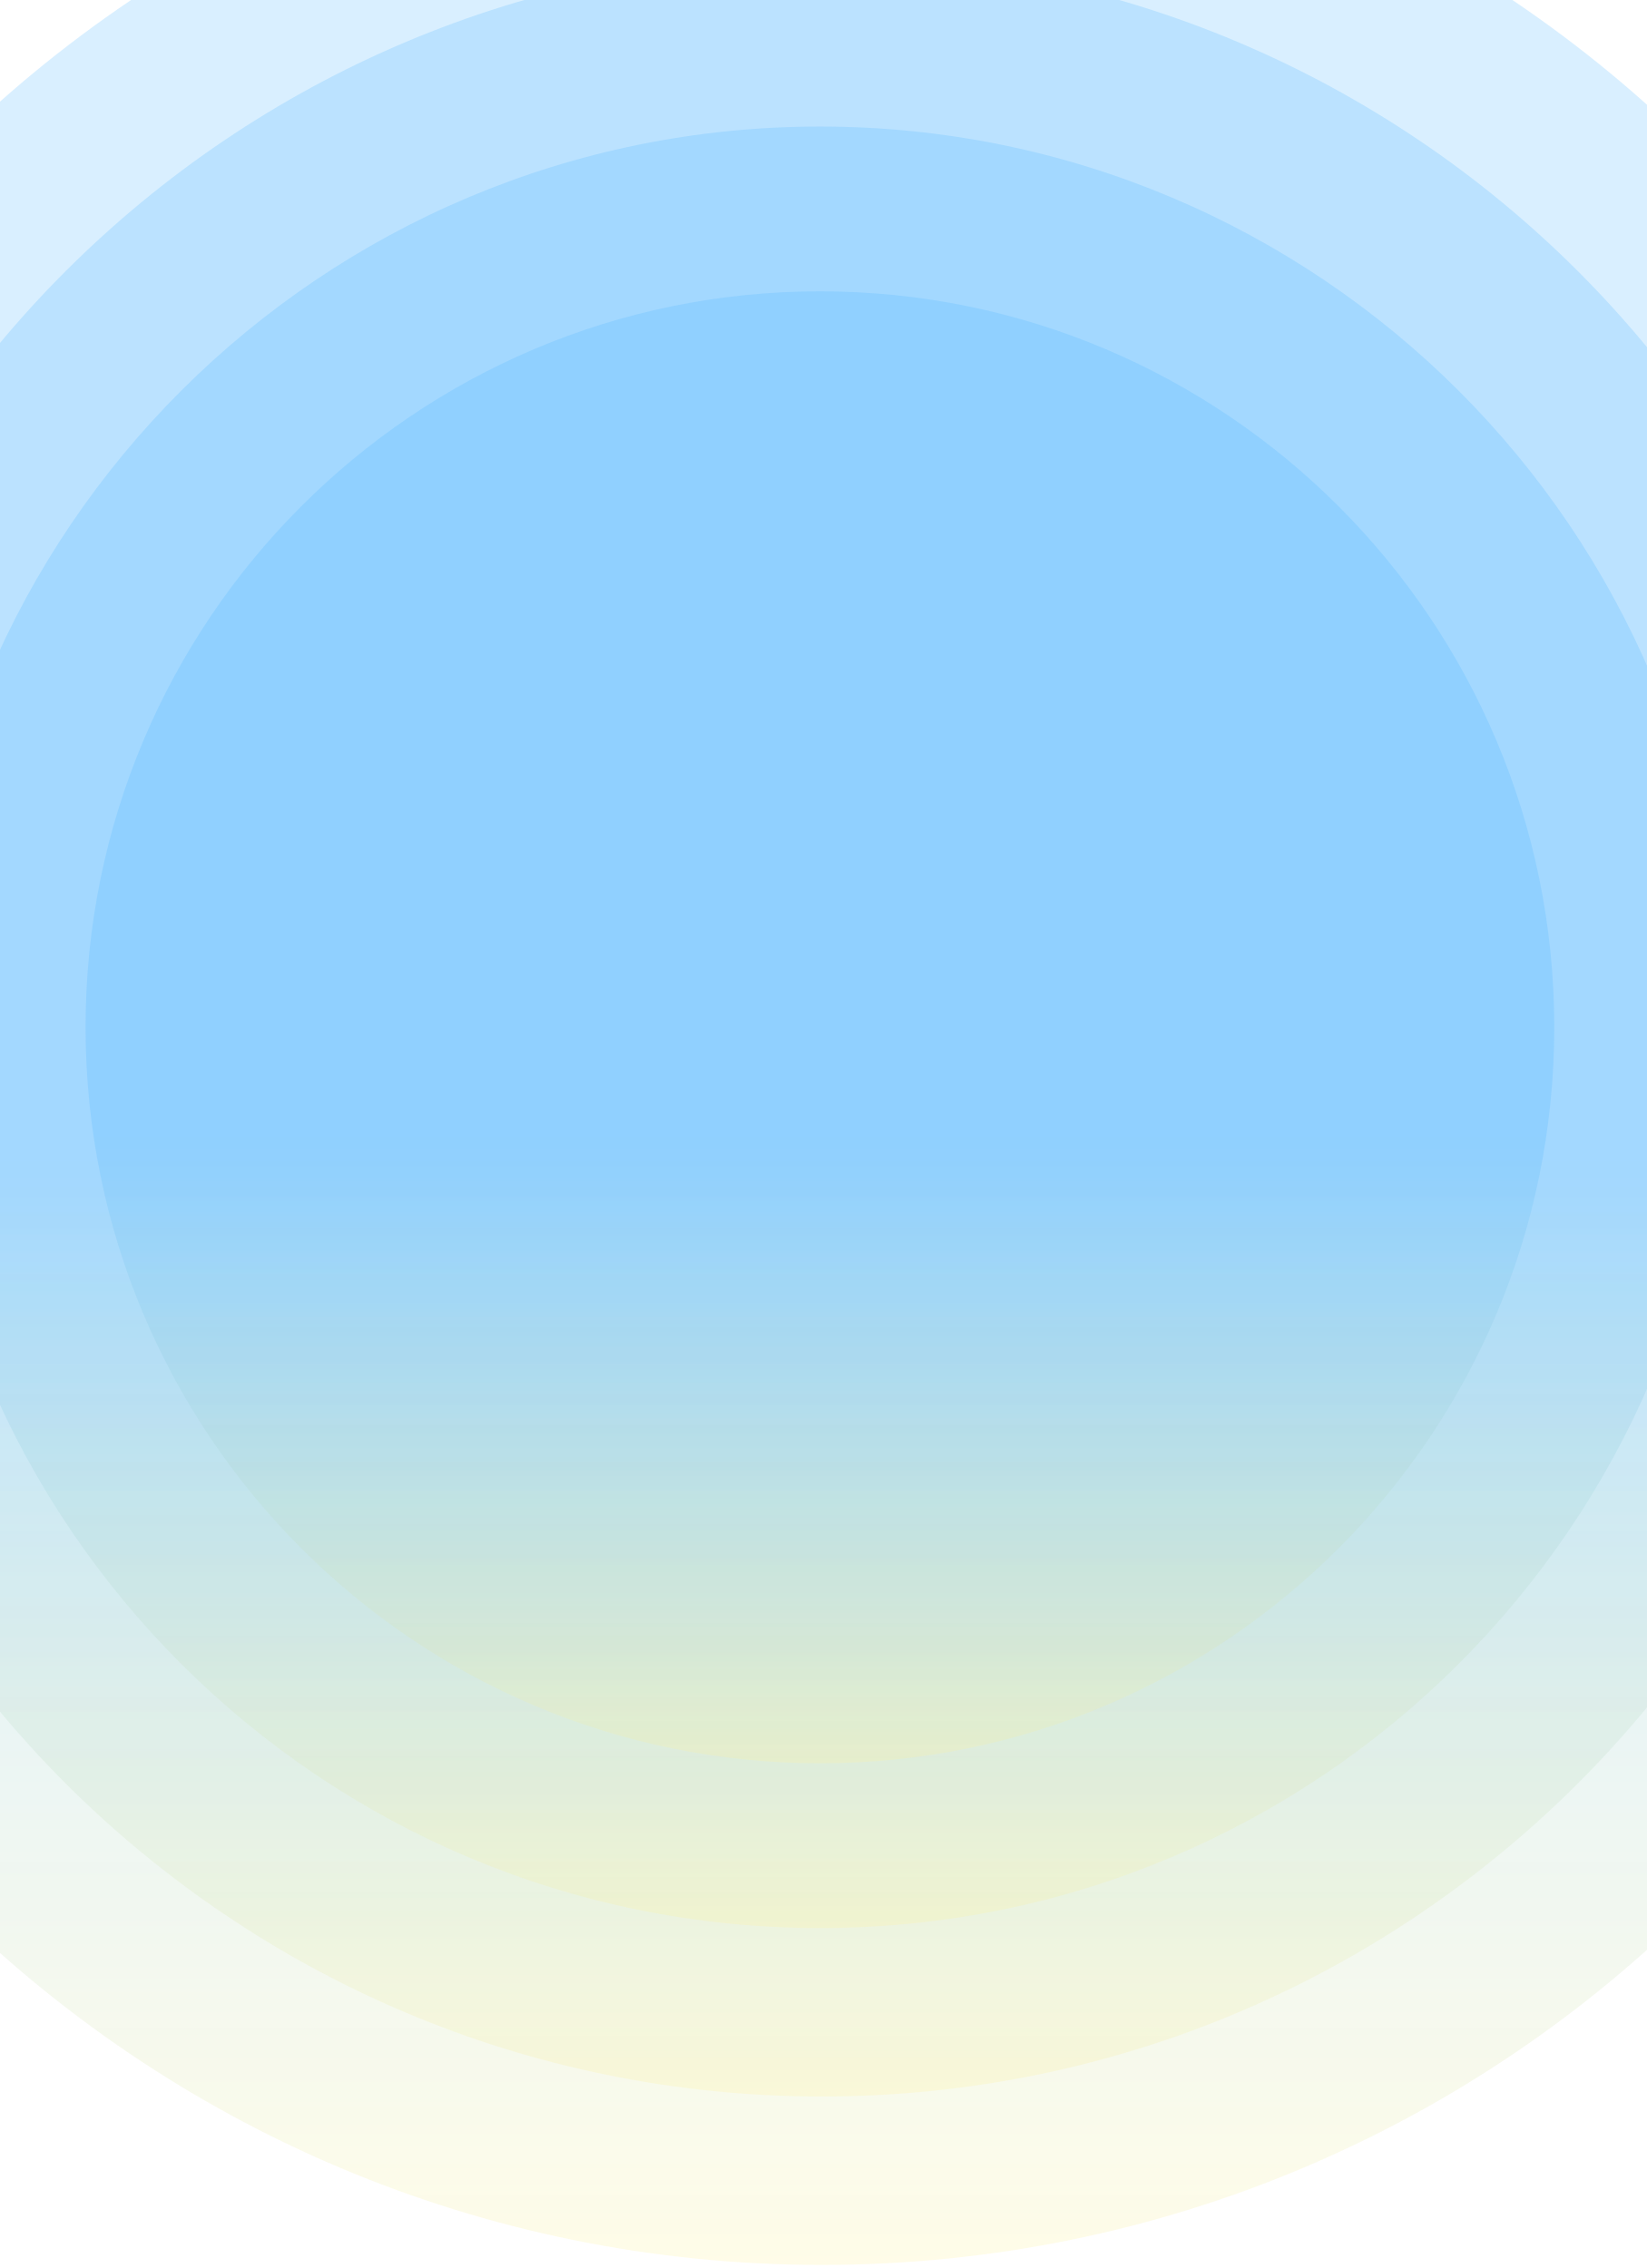
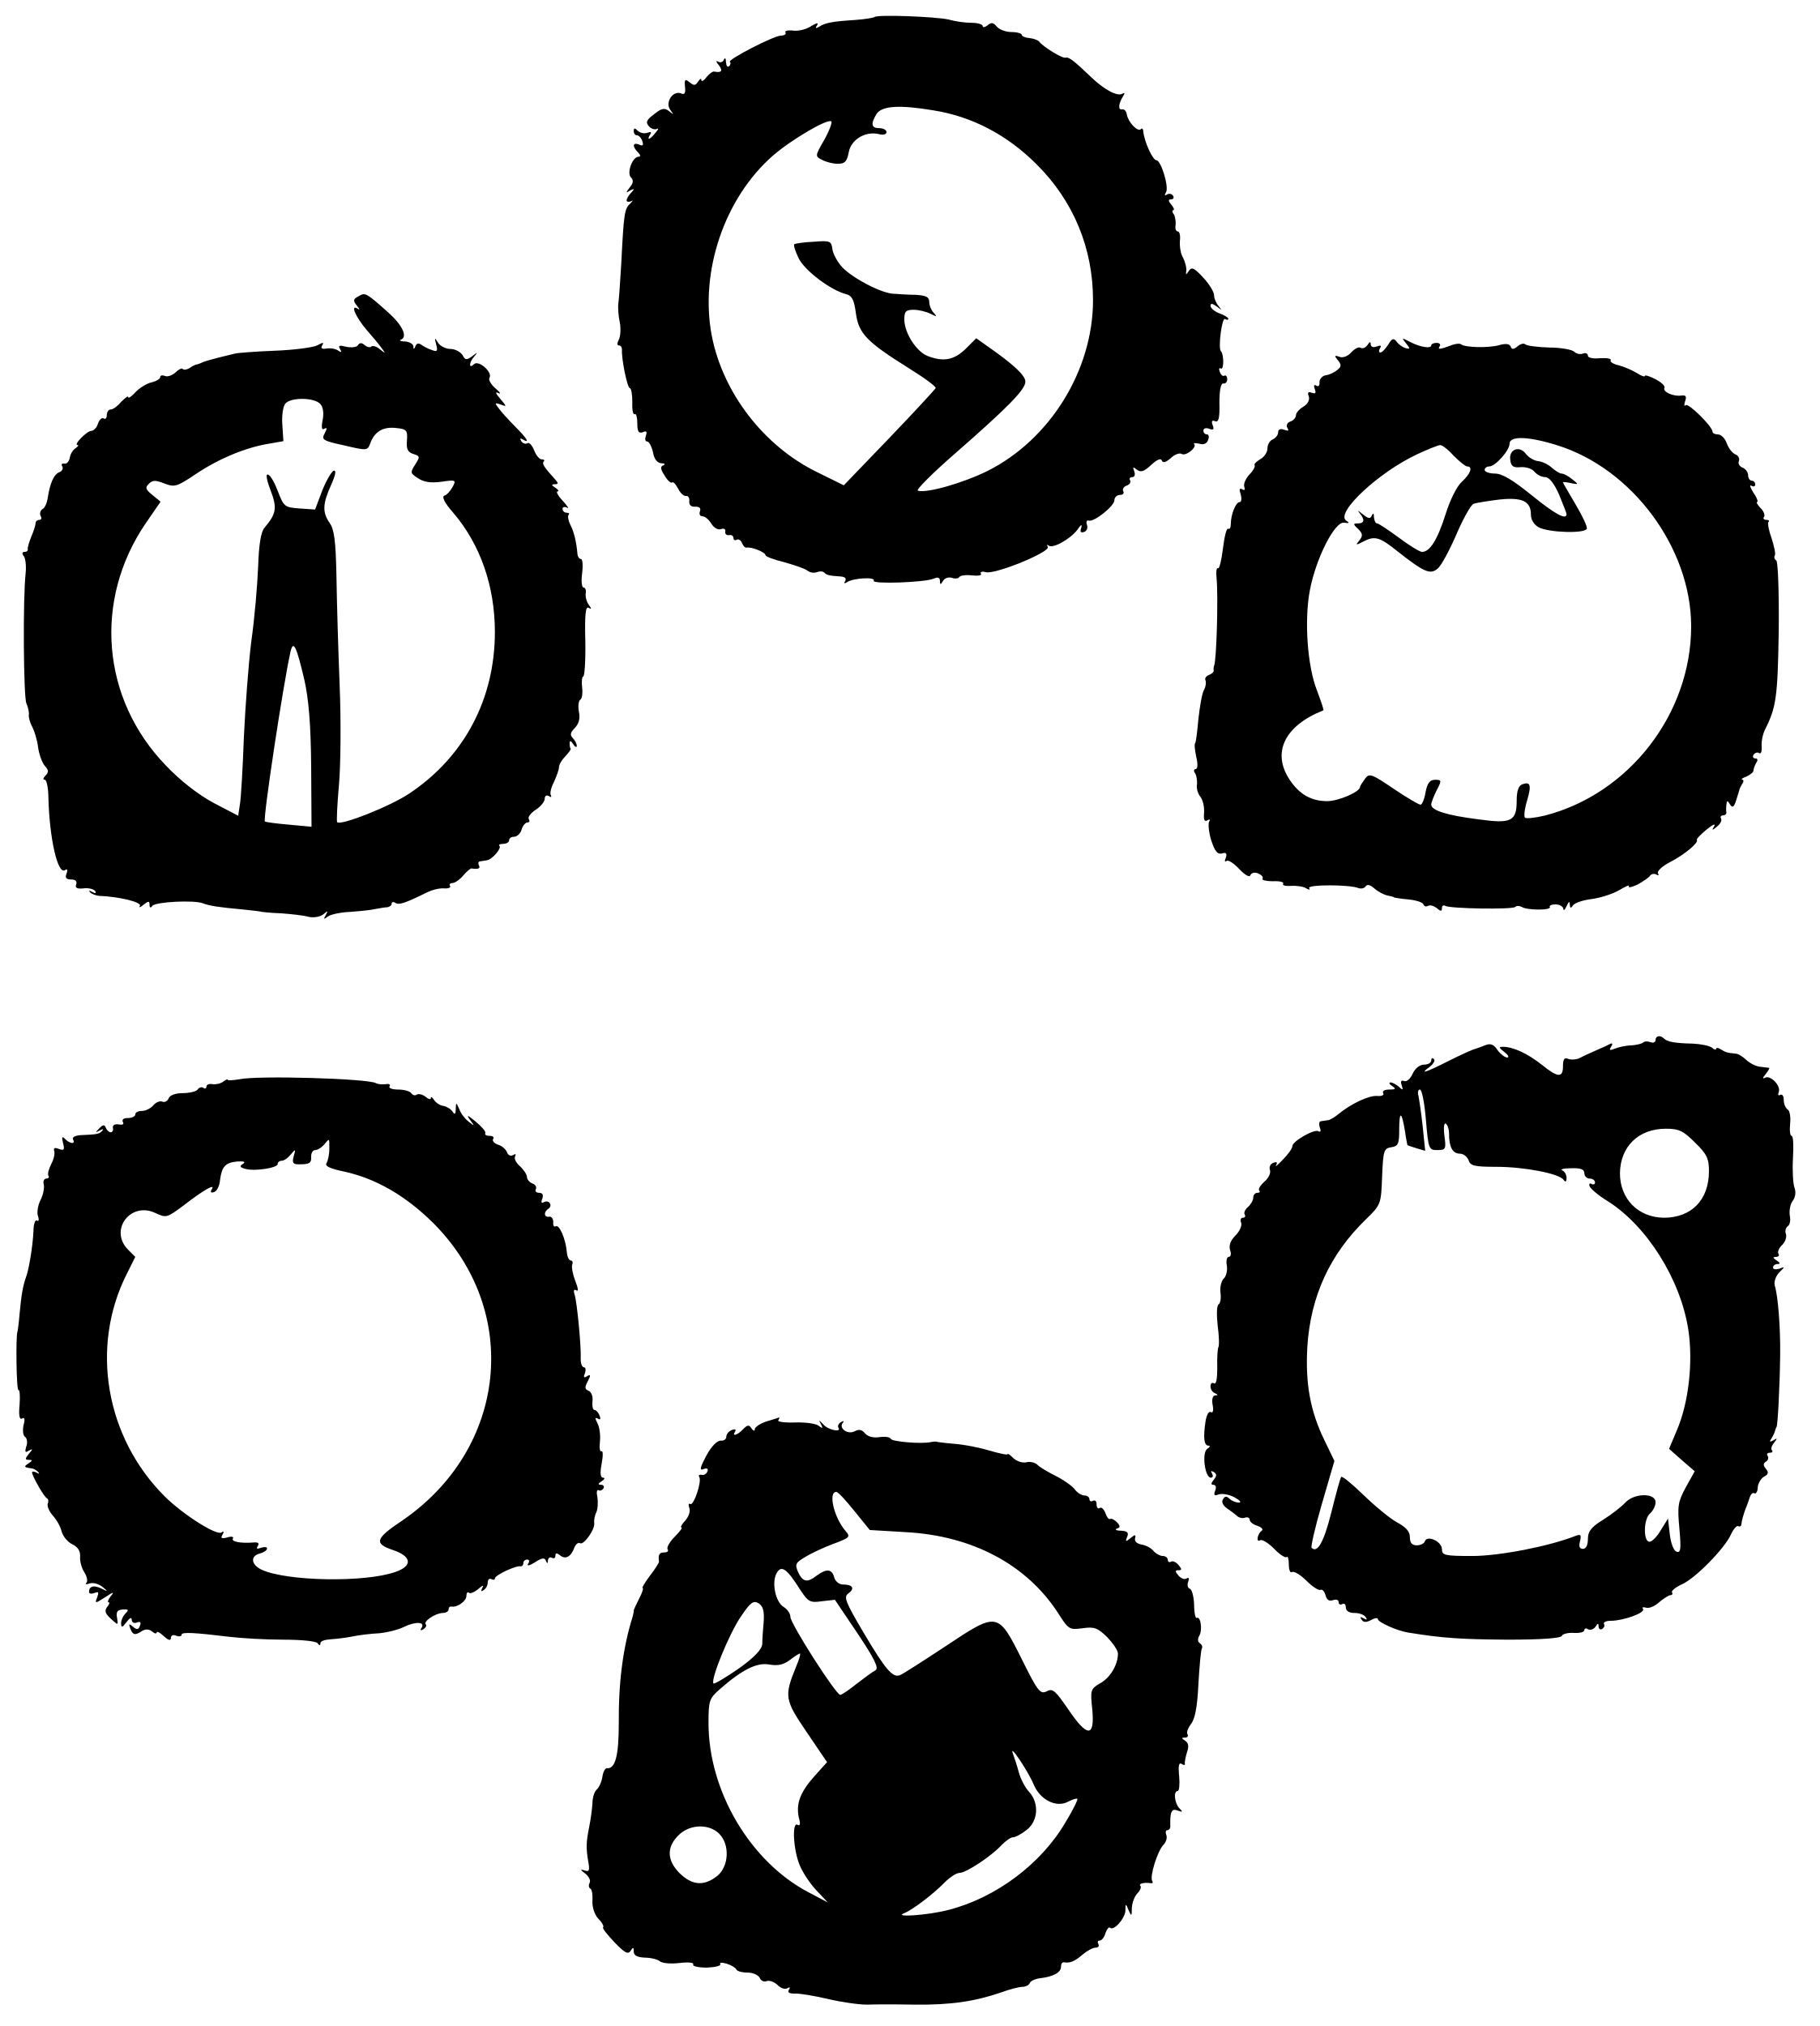
- <svg xmlns="http://www.w3.org/2000/svg" width="360" height="496" viewBox="0 0 360 496" fill="none">
-   <circle cx="179.665" cy="224.665" r="270.665" fill="url(#paint0_linear)" fill-opacity="0.25" />
-   <circle cx="179.665" cy="224.665" r="233.829" fill="url(#paint1_linear)" fill-opacity="0.25" />
-   <ellipse cx="179.264" cy="224.665" rx="197.393" ry="196.993" fill="url(#paint2_linear)" fill-opacity="0.25" />
-   <ellipse cx="179.264" cy="224.665" rx="160.557" ry="160.957" fill="url(#paint3_linear)" fill-opacity="0.25" />
-   <defs>
-     <linearGradient id="paint0_linear" x1="179.665" y1="-46" x2="179.665" y2="495.329" gradientUnits="userSpaceOnUse">
-       <stop offset="0.573" stop-color="#4AB3FF" stop-opacity="0.84" />
-       <stop offset="1" stop-color="#FFF39C" stop-opacity="0.94" />
-     </linearGradient>
-     <linearGradient id="paint1_linear" x1="179.665" y1="-9.164" x2="179.665" y2="458.493" gradientUnits="userSpaceOnUse">
-       <stop offset="0.573" stop-color="#4AB3FF" stop-opacity="0.84" />
-       <stop offset="1" stop-color="#FFF39C" stop-opacity="0.94" />
-     </linearGradient>
-     <linearGradient id="paint2_linear" x1="179.264" y1="27.672" x2="179.264" y2="421.657" gradientUnits="userSpaceOnUse">
-       <stop offset="0.573" stop-color="#4AB3FF" stop-opacity="0.84" />
-       <stop offset="1" stop-color="#FFF39C" stop-opacity="0.94" />
-     </linearGradient>
-     <linearGradient id="paint3_linear" x1="179.264" y1="63.707" x2="179.264" y2="385.622" gradientUnits="userSpaceOnUse">
-       <stop offset="0.573" stop-color="#4AB3FF" stop-opacity="0.84" />
-       <stop offset="1" stop-color="#FFF39C" stop-opacity="0.94" />
-     </linearGradient>
-   </defs>
+ <svg xmlns="http://www.w3.org/2000/svg" version="1.0" width="511pt" height="569pt" viewBox="0 0 511 569" preserveAspectRatio="xMidYMid meet">
+   <g transform="translate(0,569) scale(0.1,-0.1)" fill="#000000" stroke="none">
+     <path d="M2456 5642 c-3 -2 -26 -6 -53 -8 -64 -4 -86 -8 -102 -19 -10 -6 -12 -4 -6 4 5 8 -1 7 -16 -2 -13 -9 -36 -15 -51 -13 -15 2 -25 -1 -22 -5 3 -5 -3 -9 -13 -9 -21 -1 -151 -68 -143 -74 3 -2 2 -8 -2 -12 -5 -4 -8 1 -9 12 0 11 -3 13 -6 6 -2 -6 -10 -9 -16 -5 -7 4 -6 -1 2 -10 12 -16 8 -22 -13 -18 -4 1 -14 -6 -22 -16 -7 -10 -14 -13 -14 -8 0 6 -4 4 -9 -4 -8 -12 -12 -12 -24 -2 -13 10 -15 8 -13 -13 2 -18 -1 -23 -12 -18 -23 8 -45 -27 -29 -47 10 -14 10 -14 -4 -3 -13 10 -21 8 -42 -9 -22 -16 -24 -23 -14 -34 6 -7 17 -10 22 -7 6 3 4 -2 -4 -11 -15 -19 -26 -23 -15 -5 5 7 2 9 -8 5 -9 -3 -21 0 -27 6 -8 8 -11 8 -11 -1 0 -7 4 -12 9 -12 5 0 12 -7 15 -16 4 -12 2 -15 -9 -10 -18 7 -20 -5 -3 -22 7 -7 8 -12 2 -12 -18 0 -34 -46 -22 -58 8 -8 7 -16 -3 -28 -12 -16 -12 -17 1 -9 12 6 13 5 3 -6 -7 -7 -13 -17 -13 -22 0 -4 6 -5 13 -2 6 4 5 1 -3 -7 -16 -14 -18 -28 -25 -168 -3 -47 -6 -96 -8 -110 -2 -14 0 -39 4 -56 3 -17 2 -39 -3 -48 -5 -10 -5 -16 0 -16 6 0 9 -6 9 -12 -2 -25 15 -108 22 -108 4 0 7 -18 7 -39 -1 -22 2 -37 7 -34 4 2 7 -9 7 -26 0 -23 4 -29 15 -25 11 5 13 2 9 -10 -3 -9 -2 -16 4 -16 5 0 12 -13 16 -30 3 -19 12 -30 23 -31 10 0 13 -3 6 -6 -9 -3 -8 -11 4 -29 8 -14 18 -22 21 -19 3 3 10 -5 17 -18 6 -12 16 -21 22 -20 6 1 10 -5 9 -15 -1 -11 6 -16 17 -15 12 0 16 -4 13 -13 -3 -8 0 -14 7 -14 7 0 18 -9 25 -21 8 -12 19 -18 27 -15 8 3 14 0 12 -7 -1 -7 4 -11 11 -10 6 2 12 -2 12 -8 0 -5 4 -8 9 -5 5 3 12 -1 15 -9 3 -8 9 -14 13 -13 13 3 53 -13 53 -21 0 -4 24 -13 53 -20 28 -8 58 -18 64 -23 7 -6 19 -8 27 -5 8 3 17 3 21 -1 7 -7 13 -9 46 -11 12 -1 17 -5 13 -13 -5 -7 -3 -8 7 -2 18 11 80 14 73 3 -6 -10 143 -5 169 6 11 5 17 3 17 -6 0 -12 2 -12 9 0 5 8 16 11 25 8 8 -3 18 -2 20 2 3 5 19 7 36 5 17 -2 29 0 25 5 -3 5 4 7 14 4 26 -7 182 57 174 71 -3 6 -3 8 2 4 11 -10 60 17 81 44 10 15 14 17 11 6 -4 -12 -2 -15 8 -12 8 3 11 12 8 20 -3 8 -1 14 5 12 15 -5 72 41 72 57 0 8 7 15 16 15 8 0 12 5 9 10 -3 6 1 13 9 16 9 3 13 10 10 15 -3 5 0 9 6 9 7 0 9 7 6 16 -5 13 -4 14 7 5 11 -8 20 -6 40 13 16 15 28 20 30 13 3 -8 11 -6 25 6 11 11 26 16 31 12 12 -7 44 19 35 28 -3 3 3 3 14 1 12 -4 22 0 25 10 4 9 2 16 -3 16 -6 0 -10 5 -10 11 0 6 7 8 16 5 12 -5 15 -2 10 10 -4 11 -2 15 7 11 10 -4 13 9 12 52 0 35 4 55 11 54 6 -1 11 4 11 12 0 8 -4 12 -8 10 -4 -3 -10 2 -13 11 -3 8 -2 12 3 9 9 -5 9 40 0 49 -8 9 3 96 12 90 5 -3 9 -3 9 1 0 3 -11 10 -25 15 -14 5 -25 15 -25 21 0 8 5 7 18 -2 14 -11 15 -11 5 1 -7 8 -13 22 -13 31 0 9 -14 32 -31 50 -25 27 -32 30 -40 18 -8 -12 -9 -12 -7 1 1 8 -3 24 -9 36 -7 11 -10 32 -9 47 2 15 -1 27 -6 27 -5 0 -8 8 -6 18 1 9 -1 23 -5 30 -5 6 -5 12 -1 12 3 0 1 7 -6 15 -9 11 -9 15 -1 15 7 0 9 5 6 10 -4 6 -11 7 -17 4 -7 -5 -8 -2 -3 6 9 14 -14 90 -27 90 -10 0 -34 51 -37 82 0 6 -4 9 -7 5 -9 -8 -35 20 -39 41 -1 9 -7 16 -13 15 -12 -3 -11 15 2 36 6 9 5 12 -1 8 -14 -9 -52 11 -90 48 -45 43 -61 56 -70 53 -9 -3 -64 31 -74 45 -3 4 -16 9 -27 10 -12 1 -22 5 -22 9 0 4 -13 8 -29 8 -16 0 -34 7 -41 15 -10 12 -16 13 -26 4 -8 -6 -14 -7 -14 -2 0 5 -15 9 -32 9 -18 0 -46 4 -63 9 -33 8 -202 15 -209 7z m166 -262 c108 -17 207 -69 289 -151 104 -103 159 -236 159 -382 0 -197 -121 -392 -297 -480 -69 -34 -171 -63 -195 -55 -6 2 41 49 103 103 150 131 199 181 199 203 0 18 -34 49 -107 100 l-31 22 -30 -30 c-32 -31 -62 -37 -106 -20 -32 12 -66 65 -66 103 0 22 4 27 26 27 14 0 35 -5 47 -11 18 -9 20 -9 10 2 -7 7 -13 21 -13 31 0 14 -9 18 -37 20 -21 0 -49 2 -63 3 -34 1 -114 43 -144 74 -13 14 -26 37 -28 51 -3 23 -6 25 -53 21 -27 -1 -52 -5 -54 -7 -3 -2 3 -20 12 -39 17 -35 90 -90 133 -101 17 -4 23 -16 28 -54 8 -57 30 -80 150 -155 42 -26 76 -51 74 -55 -2 -4 -60 -67 -130 -140 l-128 -133 -77 38 c-148 73 -263 222 -294 383 -34 180 36 386 172 505 52 45 154 105 164 96 3 -3 -6 -27 -20 -52 -26 -45 -26 -46 -6 -56 11 -6 31 -11 44 -11 20 0 26 6 31 33 7 36 48 60 86 50 11 -3 20 0 20 6 0 6 -9 11 -20 11 -23 0 -25 12 -8 40 15 23 65 26 160 10z" />
+     <path d="M1007 4858 c-15 -8 -16 -12 -5 -26 9 -11 10 -14 1 -8 -20 11 -2 -27 27 -61 14 -16 32 -37 40 -48 14 -19 14 -19 -3 -6 -9 8 -20 11 -24 8 -3 -4 -12 -2 -19 4 -8 7 -14 7 -19 -1 -3 -5 -18 -7 -32 -4 -20 5 -24 4 -18 -6 6 -10 4 -11 -6 -4 -8 5 -22 7 -33 5 -12 -2 -16 1 -11 9 6 9 2 9 -14 0 -12 -6 -66 -13 -119 -15 -53 -2 -104 -6 -112 -8 -8 -2 -28 -7 -45 -11 -16 -4 -37 -10 -45 -13 -8 -4 -17 -7 -20 -7 -3 -1 -11 -5 -18 -10 -7 -4 -16 -6 -19 -2 -3 3 -12 -2 -20 -10 -9 -8 -22 -13 -29 -10 -8 3 -14 2 -14 -3 0 -5 -11 -12 -25 -15 -13 -3 -34 -16 -45 -28 -11 -12 -20 -18 -20 -13 0 4 -8 -2 -19 -13 -10 -12 -23 -22 -30 -22 -6 0 -11 -7 -11 -16 0 -8 -4 -13 -9 -9 -5 3 -12 -4 -16 -15 -3 -11 -12 -20 -18 -20 -13 0 -52 -40 -39 -40 4 0 1 -4 -6 -9 -7 -4 -15 -17 -16 -27 -2 -10 -9 -18 -16 -16 -6 1 -9 -2 -5 -8 3 -5 0 -13 -8 -16 -16 -6 -27 -32 -33 -73 -2 -13 -8 -28 -15 -31 -6 -4 -8 -13 -5 -19 4 -6 2 -11 -3 -11 -6 0 -11 -4 -11 -9 0 -5 -5 -22 -12 -38 -6 -15 -11 -31 -10 -35 1 -5 -3 -8 -9 -8 -7 0 -8 -5 -2 -12 5 -7 7 -29 5 -48 -8 -72 -6 -346 2 -365 5 -11 8 -26 7 -32 -1 -7 3 -23 10 -35 6 -12 14 -38 16 -57 3 -20 11 -43 19 -52 11 -12 11 -18 2 -27 -7 -7 -8 -12 -2 -12 5 0 10 -24 10 -52 3 -113 26 -214 46 -202 7 5 9 1 5 -9 -5 -12 -1 -17 13 -17 12 0 17 -5 14 -14 -4 -9 2 -13 20 -11 14 2 29 -2 33 -7 4 -7 1 -8 -8 -3 -8 5 -11 4 -6 -1 5 -5 16 -9 25 -10 57 -2 121 -18 115 -28 -4 -6 1 -5 10 3 14 11 17 11 17 0 0 -9 3 -10 8 -3 8 11 117 17 142 7 19 -7 43 -11 110 -17 30 -3 55 -6 55 -7 0 0 24 -3 54 -4 29 -2 65 -6 78 -10 14 -3 32 0 41 7 13 11 14 11 7 -2 -7 -12 -6 -13 6 -4 8 6 36 12 63 13 27 2 58 5 70 8 11 2 27 5 34 5 6 1 12 5 12 10 0 5 5 6 11 2 10 -6 26 -1 89 30 14 7 35 12 47 11 12 -1 20 2 17 7 -3 4 0 8 7 8 6 0 20 9 30 21 9 11 20 20 23 20 20 -3 26 0 21 9 -3 6 -1 11 4 11 6 1 15 2 19 3 14 2 41 33 35 40 -4 3 1 6 10 6 10 0 17 5 17 10 0 6 6 10 14 10 8 0 18 9 21 20 3 11 11 20 16 20 6 0 8 4 4 10 -3 5 6 17 20 26 14 9 25 23 25 31 0 8 5 11 12 7 6 -4 8 -3 5 3 -3 5 1 22 9 37 7 16 14 34 14 41 0 8 8 21 18 31 9 10 16 19 15 21 -2 2 -3 9 -3 16 0 8 4 7 10 -3 5 -8 10 -10 10 -5 0 6 -5 16 -11 22 -9 9 -7 16 6 29 11 12 15 26 11 45 -3 16 -1 31 4 34 5 3 7 19 5 35 -2 17 0 30 3 30 4 0 7 45 6 100 -2 74 1 98 9 93 9 -5 9 -3 1 8 -6 8 -10 22 -9 32 2 9 -1 17 -6 17 -5 0 -7 18 -4 40 3 22 1 40 -3 40 -5 0 -9 6 -10 13 -3 36 -10 64 -20 83 -6 12 -8 24 -5 28 3 3 1 6 -5 6 -7 0 -12 5 -12 11 0 5 6 7 13 3 6 -4 1 5 -12 19 -14 15 -20 27 -15 27 5 0 2 5 -6 10 -11 7 -12 10 -2 10 11 0 11 3 0 15 -31 34 -36 43 -31 49 4 3 1 6 -6 6 -6 0 -16 12 -21 26 -6 14 -14 23 -19 19 -5 -3 -13 0 -17 6 -4 8 -3 9 4 5 22 -13 12 3 -21 36 -18 18 -39 41 -46 51 -12 15 -12 17 5 11 18 -7 18 -6 -1 16 -13 15 -15 21 -5 16 8 -4 5 2 -8 13 -13 11 -21 25 -17 30 9 16 -31 51 -44 38 -15 -15 -14 6 2 23 10 12 9 12 -6 0 -17 -12 -20 -12 -28 3 -6 9 -21 17 -34 17 -13 0 -29 8 -35 18 -9 15 -10 14 -5 -5 5 -19 3 -22 -12 -16 -10 3 -23 10 -30 15 -7 5 -13 4 -16 -4 -4 -10 -6 -10 -6 0 -1 6 -11 12 -23 13 -13 0 -18 3 -12 5 20 8 4 41 -35 76 -64 57 -65 57 -84 46z m-107 -303 c8 -9 10 -27 6 -46 -4 -20 -2 -28 5 -23 8 4 8 1 1 -13 -10 -18 -5 -21 55 -34 64 -15 65 -15 73 6 12 33 36 47 72 43 30 -3 33 -6 31 -35 -2 -24 2 -33 18 -38 19 -6 19 -8 5 -30 -14 -22 -14 -24 8 -38 16 -11 36 -14 66 -10 40 6 42 5 31 -15 -6 -11 -16 -22 -23 -24 -8 -3 1 -21 25 -48 76 -89 117 -206 117 -335 0 -188 -86 -351 -241 -454 -54 -36 -193 -91 -202 -80 -2 2 0 49 5 104 5 55 6 181 2 280 -4 99 -8 237 -9 307 -2 98 -6 131 -19 149 -21 30 -20 54 4 107 13 29 15 42 7 40 -6 -3 -21 -28 -32 -56 l-20 -53 -44 3 c-41 3 -44 5 -60 47 -9 24 -21 46 -28 48 -7 3 -5 -13 7 -44 19 -50 16 -66 -17 -105 -10 -11 -16 -47 -18 -110 -2 -51 -10 -145 -19 -208 -8 -63 -17 -185 -21 -270 -3 -85 -8 -170 -11 -188 l-5 -33 -69 36 c-44 24 -92 61 -134 105 -181 187 -204 464 -57 680 l42 61 -23 19 c-19 15 -21 21 -10 31 10 11 19 11 44 1 29 -11 35 -9 90 28 63 42 140 74 204 84 l40 7 -3 46 c-2 25 2 51 8 59 15 19 83 18 99 -1z m-45 -775 c12 -54 18 -123 19 -244 l1 -168 -64 6 c-35 3 -65 7 -67 9 -6 6 51 383 72 477 8 34 17 14 39 -80z" />
+     <path d="M3899 4722 c-8 -12 -17 -22 -22 -22 -4 0 -5 5 -1 12 5 8 2 9 -9 5 -10 -4 -17 -1 -17 6 0 8 -3 8 -9 -2 -5 -7 -13 -11 -19 -8 -5 4 -17 -2 -27 -13 -10 -11 -24 -16 -33 -12 -14 5 -15 3 -4 -10 10 -12 10 -18 -2 -27 -8 -7 -23 -14 -33 -15 -10 -2 -17 -11 -17 -20 1 -9 -3 -13 -9 -9 -6 4 -8 0 -4 -10 4 -11 2 -14 -9 -10 -10 4 -12 0 -8 -10 3 -10 -2 -21 -15 -29 -12 -7 -21 -18 -21 -24 0 -7 -7 -15 -16 -18 -9 -3 -12 -11 -8 -18 5 -8 2 -9 -9 -5 -11 4 -17 1 -17 -7 0 -8 -7 -16 -15 -20 -8 -3 -15 -14 -15 -25 0 -11 -9 -25 -21 -31 -11 -7 -18 -14 -15 -17 2 -3 -4 -15 -15 -26 -11 -12 -17 -27 -14 -35 3 -8 0 -10 -6 -6 -8 4 -9 -1 -4 -15 3 -11 2 -21 -3 -21 -11 0 -25 -35 -25 -62 0 -10 -3 -15 -7 -13 -5 3 -11 -22 -15 -55 -4 -33 -10 -58 -14 -56 -4 3 -6 -10 -4 -27 5 -54 0 -233 -7 -247 -1 -3 -2 -9 -1 -13 1 -4 -6 -10 -14 -13 -8 -3 -12 -10 -9 -15 2 -5 1 -17 -4 -26 -6 -10 -12 -47 -16 -82 -3 -35 -7 -66 -9 -68 -3 -2 -1 -20 3 -39 5 -20 4 -34 -2 -34 -5 0 -6 -6 -1 -12 4 -7 6 -21 5 -31 -2 -10 2 -25 9 -34 7 -8 12 -28 11 -45 -2 -20 1 -27 9 -22 7 4 9 3 5 -4 -3 -6 -1 -29 6 -52 10 -30 17 -40 30 -37 12 4 15 0 11 -12 -4 -9 -3 -13 2 -9 4 4 20 -6 35 -22 17 -18 30 -25 32 -18 3 7 12 9 22 5 9 -4 15 -10 12 -15 -2 -4 11 -7 29 -7 19 1 32 -2 29 -7 -3 -5 7 -7 23 -6 16 1 35 -2 42 -7 8 -5 12 -4 8 1 -5 10 113 10 138 0 8 -3 17 -1 21 5 4 6 13 4 24 -6 10 -9 27 -18 37 -20 10 -2 18 -4 18 -5 0 -1 18 -4 40 -6 22 -2 41 -8 43 -14 2 -6 8 -7 13 -4 6 3 16 0 24 -6 11 -10 15 -10 15 -1 0 7 4 10 9 7 12 -8 190 -11 197 -3 4 4 12 3 18 0 15 -10 85 -10 79 0 -2 4 5 7 16 7 12 0 21 -6 22 -12 0 -7 4 -4 9 7 6 13 9 15 9 5 1 -11 3 -12 9 -3 4 7 28 15 52 18 24 3 59 14 78 25 18 11 31 16 27 11 -3 -5 8 -3 25 5 16 9 32 20 35 25 4 5 11 6 17 3 6 -4 8 -2 5 3 -4 6 12 21 36 33 40 21 79 54 73 61 -2 2 10 15 27 29 17 14 27 18 22 10 -8 -13 -6 -13 8 -1 9 7 14 17 11 22 -3 5 0 9 5 9 6 0 10 3 10 8 -1 4 -1 14 0 22 1 12 3 13 10 1 7 -11 11 -8 17 10 4 13 8 26 9 29 0 3 4 11 8 18 5 6 5 12 0 13 -4 0 1 4 12 8 11 5 20 12 20 17 0 5 4 15 8 22 5 7 4 12 -3 12 -6 0 -8 5 -5 10 4 6 11 8 16 5 5 -4 8 5 7 19 -1 13 3 35 10 48 31 62 35 90 38 276 1 108 -2 195 -7 198 -5 3 -7 9 -4 14 3 4 -2 26 -9 48 -8 22 -12 43 -9 46 4 3 1 6 -6 6 -7 0 -10 4 -6 9 3 5 -2 17 -11 25 -8 9 -12 16 -9 16 4 0 0 12 -10 26 -9 15 -12 23 -6 20 6 -4 11 -2 11 3 0 6 -4 11 -10 11 -5 0 -10 7 -10 15 0 9 -7 18 -16 22 -8 3 -13 11 -10 18 3 8 -2 16 -10 19 -8 3 -19 17 -24 31 -5 14 -16 25 -25 25 -8 0 -15 3 -15 8 -1 15 -68 81 -75 74 -5 -4 -5 1 -2 11 5 14 2 18 -11 16 -23 -3 -53 11 -47 22 3 4 -8 15 -25 24 -16 8 -30 13 -30 9 0 -3 -10 0 -22 8 -13 8 -36 18 -51 22 -15 3 -26 10 -23 14 3 5 -11 7 -30 6 -19 -2 -34 1 -34 7 0 6 -6 9 -14 6 -7 -3 -18 -1 -24 5 -6 6 -38 12 -71 12 -33 1 -63 5 -67 9 -4 4 -14 1 -22 -6 -11 -9 -16 -9 -19 0 -3 7 -13 9 -31 4 -30 -9 -99 -7 -108 2 -3 3 -17 2 -31 -4 -30 -11 -36 -11 -29 -1 3 5 -1 9 -9 9 -8 0 -15 -3 -15 -7 0 -10 -32 -5 -60 10 -23 12 -24 12 -11 -4 12 -15 12 -17 0 -14 -8 2 -19 9 -25 17 -10 13 -14 11 -25 -7z m473 -282 c212 -65 378 -289 378 -509 0 -246 -175 -472 -413 -532 -26 -6 -51 -9 -54 -5 -3 3 -1 24 6 47 13 44 10 55 -14 46 -10 -4 -15 -19 -15 -45 0 -59 -15 -66 -108 -53 -88 11 -132 25 -132 41 0 6 7 24 15 40 15 28 14 30 -4 30 -15 0 -22 -9 -27 -35 -3 -19 -10 -35 -14 -35 -5 0 -39 20 -76 45 -62 42 -68 44 -80 28 -7 -10 -14 -20 -14 -23 0 -14 -61 -40 -92 -40 -45 0 -78 19 -105 59 -52 77 -15 153 94 196 2 1 -7 26 -18 56 -27 68 -36 197 -20 281 17 90 70 194 96 190 15 -2 17 -1 6 6 -31 22 92 136 199 186 30 14 60 26 65 26 6 0 23 -13 38 -30 16 -16 33 -30 38 -30 17 0 9 -21 -15 -43 -14 -12 -34 -53 -46 -92 -23 -72 -44 -105 -66 -105 -6 0 -36 18 -65 40 -30 22 -57 40 -61 40 -5 0 -8 8 -9 18 0 11 -2 12 -6 4 -4 -10 -10 -9 -27 5 -11 9 -15 11 -8 3 16 -19 15 -30 -4 -30 -14 0 -14 -2 1 -16 13 -13 13 -19 3 -32 -11 -13 -10 -14 9 -4 34 18 47 15 99 -27 75 -59 92 -66 113 -47 10 9 33 52 52 96 19 44 40 82 48 85 8 3 40 8 72 12 66 7 89 -5 89 -43 0 -14 9 -28 22 -35 28 -15 130 -18 135 -4 2 6 -13 37 -32 69 -19 32 -35 60 -35 61 0 2 10 1 23 -2 21 -4 22 -4 3 11 -11 9 -24 16 -30 16 -5 0 -18 8 -28 17 -10 9 -27 17 -38 18 -11 1 -26 10 -34 20 -18 25 -49 13 -44 -17 2 -18 9 -22 29 -20 15 1 32 -4 39 -13 7 -8 20 -15 30 -15 11 0 25 -17 39 -49 11 -27 21 -52 21 -55 0 -18 -34 1 -99 54 -52 42 -82 60 -102 60 -16 0 -29 5 -29 10 0 6 6 10 13 10 17 0 57 45 57 64 0 22 52 21 132 -4z" />
+     <path d="M4650 2769 c0 -6 -6 -9 -14 -6 -8 3 -17 3 -21 -1 -3 -3 -18 -7 -33 -8 -15 0 -36 -5 -46 -9 -15 -6 -17 -5 -11 5 5 7 4 11 -1 9 -5 -3 -22 -11 -39 -18 -16 -7 -38 -17 -47 -22 -10 -5 -24 -6 -33 -3 -11 5 -15 -1 -15 -20 0 -34 -14 -33 -60 4 -39 31 -80 50 -108 50 -13 0 -13 -2 4 -15 10 -8 14 -15 7 -15 -6 0 -19 10 -27 21 -10 16 -20 19 -33 14 -10 -4 -23 -9 -30 -11 -6 -1 -39 -16 -73 -33 -65 -33 -86 -40 -54 -17 10 8 16 18 11 22 -4 4 -7 2 -7 -4 0 -7 -9 -12 -20 -12 -12 0 -25 -10 -32 -25 -6 -14 -17 -24 -24 -21 -9 3 -11 -1 -7 -12 5 -14 3 -15 -8 -4 -7 6 -18 12 -23 12 -6 0 -4 -5 4 -10 12 -8 10 -10 -8 -10 -13 0 -20 -4 -17 -10 3 -6 -4 -9 -17 -8 -23 2 -74 -22 -110 -52 -10 -8 -23 -16 -28 -16 -6 -1 -14 -2 -20 -3 -5 0 -6 -8 -3 -18 4 -9 2 -14 -4 -10 -11 7 -73 -28 -73 -42 0 -6 -12 -23 -27 -38 -14 -15 -23 -22 -19 -16 5 9 2 11 -8 7 -8 -3 -12 -12 -9 -20 3 -8 -4 -23 -16 -33 -11 -10 -18 -21 -14 -25 3 -3 1 -6 -5 -6 -7 0 -12 -6 -12 -14 0 -7 -7 -19 -15 -26 -8 -7 -12 -16 -9 -21 3 -5 1 -9 -5 -9 -6 0 -8 -6 -5 -14 3 -8 -4 -24 -16 -36 -14 -14 -19 -28 -15 -41 4 -10 2 -19 -4 -19 -5 0 -8 -11 -5 -25 2 -13 -2 -30 -9 -36 -7 -7 -11 -25 -9 -40 2 -14 0 -29 -5 -32 -6 -4 -6 -29 -3 -59 4 -29 5 -57 2 -62 -2 -4 -4 -30 -3 -58 0 -30 -3 -47 -9 -43 -6 3 -10 0 -10 -9 0 -8 6 -17 13 -19 8 -4 9 -6 0 -6 -7 -1 -10 -11 -7 -27 3 -15 1 -23 -5 -20 -6 4 -12 -8 -15 -26 -7 -46 -4 -68 8 -68 6 0 5 -4 -3 -9 -16 -10 -7 -81 10 -81 6 0 7 5 3 12 -4 7 -3 8 5 4 9 -6 9 -11 0 -22 -8 -10 -8 -14 -1 -14 7 0 9 -7 5 -17 -5 -12 -2 -15 10 -10 9 3 29 0 44 -8 15 -8 21 -15 13 -15 -9 0 -21 5 -27 11 -8 8 -13 7 -18 -2 -5 -7 0 -17 11 -25 10 -7 24 -17 29 -22 6 -5 16 -7 23 -4 6 2 12 -1 12 -6 0 -6 10 -14 21 -17 12 -4 18 -10 13 -14 -12 -8 -17 -34 -5 -27 5 4 23 -7 39 -23 16 -17 32 -27 36 -24 3 4 6 -6 6 -21 0 -15 4 -25 9 -21 6 3 24 -8 41 -25 17 -17 35 -28 39 -25 5 2 11 -4 14 -15 3 -13 10 -18 21 -14 9 3 16 1 16 -6 0 -6 5 -8 10 -5 6 3 10 -1 10 -9 0 -10 9 -16 24 -16 14 0 28 -5 32 -12 5 -7 3 -8 -6 -3 -9 5 -11 4 -6 -3 5 -9 13 -9 27 -2 10 6 19 7 19 3 0 -9 54 -33 85 -38 98 -16 150 -19 279 -20 96 0 151 4 153 11 2 5 17 9 33 8 17 -1 30 2 30 8 0 5 5 6 11 2 6 -3 15 0 20 7 7 11 9 11 9 1 0 -7 5 -10 10 -7 6 4 8 10 5 14 -2 5 6 9 19 9 35 0 97 22 91 33 -4 5 0 6 8 4 7 -3 24 3 37 15 13 11 27 20 32 20 5 0 7 4 4 8 -2 4 10 14 27 22 38 16 122 102 139 141 7 15 16 25 20 23 4 -3 9 0 9 5 2 14 4 21 12 44 4 9 9 24 12 33 3 8 8 13 13 10 4 -2 9 5 9 17 1 11 9 25 18 30 12 6 13 12 5 22 -8 9 -8 15 0 20 6 3 8 11 5 16 -4 5 -1 9 6 9 7 0 9 3 6 7 -4 3 -1 13 6 21 10 13 9 14 -2 7 -11 -6 -12 -5 -5 6 5 8 9 17 10 22 1 4 3 8 4 10 3 3 9 111 10 202 1 76 -6 165 -15 194 -3 11 2 26 12 37 17 17 17 17 1 11 -10 -3 -18 -2 -18 3 0 6 6 10 13 10 8 0 7 4 -3 10 -11 7 -11 10 -2 10 7 0 11 4 7 9 -3 5 2 17 11 25 9 9 13 23 10 31 -3 8 0 17 5 21 6 3 9 17 6 30 -2 13 1 32 8 41 8 11 10 25 5 38 -4 12 -6 49 -4 83 2 34 1 62 -4 62 -4 0 -6 15 -4 34 2 18 -1 37 -7 40 -6 4 -11 16 -11 27 0 11 -4 17 -10 14 -5 -3 -7 0 -4 8 7 18 -24 49 -39 40 -7 -4 -6 1 2 10 7 9 12 17 10 18 -2 0 -14 2 -25 3 -12 1 -29 10 -39 19 -9 9 -23 18 -31 18 -23 2 -28 4 -41 12 -7 5 -13 5 -13 1 0 -3 -6 -2 -12 4 -7 5 -31 10 -53 11 -50 1 -72 5 -81 14 -11 11 -24 8 -24 -4z m-645 -224 c7 -82 8 -85 32 -85 24 0 25 3 20 40 -3 23 -1 38 4 34 5 -3 9 -16 9 -29 0 -36 10 -55 30 -55 10 0 21 -8 25 -19 5 -15 16 -18 78 -18 78 0 178 -19 189 -37 5 -7 8 -5 8 6 0 9 -6 19 -12 21 -7 3 4 6 25 6 27 1 37 -3 37 -14 0 -8 7 -15 15 -15 8 0 15 -5 15 -11 0 -5 -4 -7 -10 -4 -5 3 -8 0 -5 -7 3 -7 25 -26 50 -41 111 -70 205 -220 227 -361 14 -92 1 -207 -33 -285 l-21 -50 36 -32 36 -31 -25 -45 c-22 -41 -24 -52 -18 -116 5 -57 4 -69 -8 -65 -8 3 -16 23 -19 49 l-5 44 -20 -32 c-10 -18 -25 -33 -32 -33 -18 0 -17 65 2 80 8 7 15 21 15 31 0 27 -60 26 -85 -1 -10 -11 -38 -33 -62 -48 -34 -21 -43 -33 -43 -54 0 -17 -5 -28 -14 -28 -10 0 -12 7 -8 22 4 18 2 20 -14 14 -74 -29 -213 -56 -289 -56 -77 0 -85 2 -85 19 0 22 -42 41 -48 22 -2 -6 -12 -11 -23 -11 -13 0 -19 7 -19 23 0 16 -11 28 -37 42 -20 11 -62 46 -94 77 -32 31 -60 54 -62 50 -3 -4 -15 -49 -28 -101 -21 -83 -39 -114 -55 -98 -3 2 10 59 29 124 l35 120 -28 58 c-40 82 -54 160 -48 263 9 141 63 259 164 357 43 42 43 43 46 121 3 73 5 79 26 82 19 3 22 9 22 49 0 54 7 53 16 -3 3 -21 7 -40 7 -40 1 -1 13 -5 26 -9 l24 -7 -7 68 c-4 38 -10 77 -12 87 -3 9 -1 17 4 17 6 0 13 -38 17 -85z m756 -64 c33 -32 39 -45 39 -80 0 -81 -49 -131 -127 -131 -72 1 -123 53 -123 125 1 75 52 125 129 125 37 0 49 -6 82 -39z" />
+     <path d="M673 2659 c-18 -3 -33 -4 -33 -2 0 3 -6 1 -12 -4 -7 -6 -21 -9 -30 -8 -10 2 -18 -1 -18 -6 0 -6 -4 -8 -9 -4 -5 3 -12 1 -16 -5 -3 -5 -22 -10 -41 -10 -21 0 -37 -6 -40 -14 -3 -8 -11 -13 -18 -10 -7 3 -19 -2 -26 -11 -7 -8 -21 -15 -31 -15 -11 0 -19 -4 -19 -10 0 -5 -9 -10 -21 -10 -12 0 -17 -4 -14 -11 4 -6 0 -9 -11 -7 -11 2 -18 -2 -17 -9 2 -7 -1 -13 -6 -13 -5 0 -11 6 -14 13 -3 9 -8 9 -18 -2 -12 -12 -12 -13 1 -6 9 5 12 4 7 -1 -9 -9 -13 -10 -60 -12 -16 -1 -25 -6 -22 -12 8 -14 -8 -13 -22 1 -9 9 -10 6 -6 -11 5 -19 3 -22 -11 -17 -12 5 -16 3 -14 -5 3 -7 -1 -24 -8 -37 -7 -14 -11 -28 -8 -33 3 -4 0 -8 -6 -8 -6 0 -10 -8 -7 -17 2 -10 -2 -30 -10 -45 -7 -15 -10 -35 -6 -44 3 -10 2 -15 -3 -12 -5 4 -10 -10 -10 -30 -2 -42 -13 -110 -22 -132 -7 -20 -12 -45 -17 -100 -2 -25 -5 -47 -6 -50 -5 -13 -3 -168 3 -164 3 2 5 -16 3 -41 -3 -31 0 -43 7 -39 7 5 9 -2 4 -19 -3 -14 -1 -29 4 -32 6 -4 8 -16 4 -27 -5 -16 -3 -19 7 -12 12 6 12 5 0 -9 -11 -14 -11 -17 0 -17 11 0 11 -2 -1 -10 -14 -9 -13 -11 9 -14 5 0 13 -5 18 -10 5 -5 3 -6 -4 -2 -7 4 -13 4 -13 1 0 -10 34 -70 42 -73 4 -2 5 -9 2 -15 -2 -7 4 -22 14 -33 10 -11 22 -31 25 -45 4 -14 17 -30 30 -36 16 -8 23 -19 22 -35 -1 -12 4 -32 12 -44 7 -11 10 -24 6 -29 -5 -4 -1 -6 9 -2 9 3 24 -1 35 -9 17 -14 17 -15 -3 -5 -21 10 -34 6 -34 -10 0 -5 7 -6 15 -3 12 5 13 2 8 -12 -7 -18 -6 -18 22 0 24 16 27 16 16 3 -7 -9 -10 -17 -6 -17 4 0 2 -6 -4 -13 -8 -11 -6 -18 10 -33 21 -19 21 -19 18 1 -4 20 1 25 23 25 9 0 9 -3 0 -12 -7 -7 -12 -19 -12 -28 1 -12 4 -11 15 4 9 12 15 15 15 7 0 -7 6 -11 14 -8 10 4 13 1 9 -9 -4 -11 -8 -12 -19 -3 -12 10 -13 9 -8 -5 7 -18 13 -20 34 -6 9 5 19 5 27 -2 7 -6 13 -7 13 -3 0 5 9 0 20 -10 13 -12 20 -14 20 -5 0 7 7 10 15 6 8 -3 15 -2 15 3 0 8 35 6 135 -6 33 -4 101 -8 150 -8 50 0 93 -4 97 -10 5 -7 8 -7 8 0 0 6 12 10 28 11 15 1 43 4 62 8 19 4 53 8 75 9 22 2 54 10 70 18 33 16 60 14 49 -3 -5 -7 -2 -8 5 -4 7 5 10 10 7 14 -8 8 26 31 47 32 9 0 17 4 17 10 0 5 3 9 8 8 16 -3 42 15 42 30 0 8 3 12 7 9 3 -4 15 1 26 10 12 11 17 12 12 4 -5 -10 -4 -12 3 -7 7 4 12 14 12 22 0 8 5 12 10 9 6 -3 10 -2 10 2 0 9 59 37 73 34 4 0 7 4 7 9 0 6 5 10 11 10 6 0 7 -6 2 -12 -4 -7 5 -5 19 4 20 13 28 14 31 5 4 -9 6 -9 6 1 1 7 6 10 11 7 6 -3 10 -1 10 6 0 8 4 8 13 1 15 -13 31 -4 40 21 4 10 11 16 16 13 10 -7 43 39 40 57 -1 6 1 20 6 30 4 9 5 28 3 42 -3 13 -2 22 3 20 4 -3 10 -1 14 5 3 5 0 10 -7 10 -9 0 -9 3 2 10 8 5 10 10 4 10 -8 0 -9 13 -4 40 4 22 4 37 -1 34 -4 -2 -6 10 -4 27 2 18 -1 41 -7 52 -7 14 -7 17 1 13 7 -5 9 -1 5 8 -3 9 -10 16 -14 16 -5 0 -7 11 -6 24 2 14 -3 27 -11 30 -11 5 -11 10 -2 27 9 17 8 20 -2 14 -9 -6 -11 -3 -6 8 3 10 2 17 -3 17 -5 0 -9 10 -9 23 2 32 -10 158 -17 181 -4 12 -2 16 5 12 6 -4 5 6 -3 26 -7 18 -11 39 -9 46 3 6 1 12 -4 12 -5 0 -10 11 -11 24 -3 36 -21 78 -31 72 -5 -3 -8 2 -7 12 0 9 -5 16 -11 15 -15 -3 -17 13 -3 22 6 4 8 11 4 16 -3 5 -10 6 -16 3 -7 -5 -9 -1 -5 9 4 11 1 17 -9 17 -8 0 -12 5 -9 10 3 6 -1 13 -9 16 -9 3 -16 12 -16 19 0 6 -9 20 -20 30 -11 10 -17 22 -13 28 3 6 1 7 -6 3 -6 -4 -14 -1 -17 8 -3 8 -14 18 -25 21 -11 4 -17 11 -14 16 4 5 -1 9 -10 9 -9 0 -14 3 -12 8 2 4 -10 18 -27 32 -23 19 -27 20 -16 5 14 -19 14 -19 -4 -5 -10 8 -22 23 -26 35 -9 20 -9 20 -10 0 0 -15 -3 -16 -9 -7 -4 7 -16 14 -25 16 -10 1 -22 9 -27 17 -5 8 -9 10 -9 5 0 -5 -7 -3 -15 4 -8 6 -19 9 -24 6 -5 -4 -12 -2 -16 4 -3 5 -20 10 -36 10 -17 0 -28 4 -25 9 4 5 -2 8 -11 6 -10 -1 -22 0 -27 3 -23 13 -331 22 -383 11z m252 -196 c0 -16 -4 -33 -8 -40 -5 -8 10 -15 48 -23 89 -19 173 -67 251 -144 249 -248 209 -635 -87 -837 -75 -50 -79 -64 -26 -82 54 -18 57 -45 7 -62 -86 -30 -303 -26 -374 6 -31 14 -34 39 -6 46 11 3 20 9 20 14 0 5 -7 5 -17 2 -11 -4 -14 -3 -9 5 5 8 1 11 -11 10 -36 -3 -64 2 -59 11 4 5 -4 7 -16 3 -16 -4 -19 -2 -13 8 5 9 4 11 -3 6 -15 -9 -110 52 -160 102 -166 166 -209 420 -106 624 l24 48 -20 20 c-55 55 7 137 77 103 30 -14 32 -13 78 21 58 45 91 63 80 46 -5 -8 -3 -11 6 -8 8 2 16 18 17 34 5 38 15 49 49 52 19 1 24 -1 15 -7 -10 -6 -8 -10 8 -14 27 -7 90 3 90 14 0 5 5 9 11 9 7 0 18 8 26 18 13 16 14 15 8 -5 -5 -19 -2 -23 14 -23 31 0 36 3 35 23 0 9 5 17 11 17 7 0 18 7 25 15 16 19 15 20 15 -12z" />
+     <path d="M2153 1698 c-18 -6 -33 -16 -33 -22 0 -6 -4 -5 -9 2 -7 11 -11 11 -24 -2 -17 -18 -32 -21 -22 -6 3 6 -1 7 -9 4 -9 -3 -16 -12 -16 -19 0 -7 -7 -12 -16 -11 -10 0 -26 -16 -40 -42 -18 -34 -20 -43 -8 -38 10 4 14 1 11 -6 -2 -7 -10 -12 -16 -10 -7 1 -10 -1 -7 -6 8 -13 -16 -82 -25 -76 -5 3 -6 -2 -3 -11 4 -9 -2 -25 -11 -35 -10 -11 -15 -20 -11 -20 4 0 -5 -12 -19 -26 -14 -14 -23 -30 -20 -35 4 -5 -1 -9 -9 -9 -14 0 -18 -6 -15 -26 0 -3 -11 -21 -26 -40 -14 -19 -23 -34 -20 -34 3 0 -1 -13 -10 -30 -8 -16 -15 -31 -15 -32 1 -2 -1 -10 -3 -18 -27 -86 -40 -184 -39 -300 0 -92 -10 -128 -33 -126 -5 1 -11 -10 -13 -24 -2 -14 -9 -29 -15 -35 -7 -5 -13 -23 -13 -40 -1 -16 -5 -46 -9 -65 -9 -46 -9 -59 -3 -97 5 -26 3 -31 -10 -26 -13 4 -13 2 2 -9 10 -8 16 -20 12 -26 -3 -6 -3 -13 2 -16 5 -3 7 -18 6 -35 -1 -17 6 -38 16 -49 11 -11 17 -22 14 -25 -3 -2 12 -21 32 -42 28 -29 38 -35 45 -24 7 11 9 11 9 -2 0 -11 10 -16 31 -17 17 0 36 -5 42 -10 7 -6 32 -8 56 -5 25 3 41 1 38 -4 -3 -5 14 -9 38 -9 24 1 41 5 38 10 -3 4 5 5 18 1 13 -4 26 -12 27 -16 2 -5 16 -9 32 -9 15 0 30 -7 34 -15 3 -8 12 -12 19 -9 8 3 22 -2 31 -11 9 -9 21 -13 27 -9 8 4 9 3 5 -4 -5 -8 1 -11 16 -11 13 1 54 -6 93 -15 38 -9 87 -16 110 -16 22 1 83 1 135 0 101 -1 168 9 241 34 24 9 52 16 61 16 9 0 18 5 20 10 2 6 14 12 28 14 37 4 60 16 60 32 0 8 3 13 8 13 17 -3 30 2 52 21 13 11 29 20 37 20 8 0 11 5 8 10 -3 6 -2 10 4 10 5 0 13 9 16 21 4 11 9 18 13 15 10 -10 42 26 43 48 0 21 1 21 9 1 8 -18 9 -17 9 7 1 15 8 33 16 41 8 8 11 17 8 21 -6 6 12 10 30 7 5 -1 6 2 3 7 -7 12 15 84 32 101 7 7 11 20 8 27 -3 8 -2 14 3 14 5 0 9 6 8 13 -1 39 4 49 21 42 14 -5 15 -4 5 6 -14 14 -18 49 -5 49 4 0 6 19 4 41 -3 30 -1 40 7 35 6 -4 10 -4 9 1 -1 4 2 19 6 32 6 16 4 26 -5 32 -11 7 -11 9 -1 9 7 0 11 4 7 10 -3 5 2 17 10 28 11 13 18 47 21 112 3 52 7 97 10 101 2 4 0 10 -6 14 -6 4 -7 12 -1 22 9 17 3 55 -8 49 -3 -2 -7 14 -7 37 -1 23 -6 43 -12 45 -6 2 -8 10 -5 19 4 10 2 14 -4 10 -6 -4 -16 0 -23 8 -10 12 -10 15 0 15 10 0 10 3 0 15 -7 8 -16 12 -21 9 -5 -3 -9 0 -9 5 0 6 -6 11 -14 11 -7 0 -19 6 -26 14 -6 8 -21 16 -33 18 -13 2 -21 9 -19 17 3 12 0 12 -13 1 -13 -11 -15 -10 -9 4 5 12 0 16 -17 17 -13 0 -19 3 -12 6 10 3 10 7 0 18 -7 7 -15 11 -19 9 -4 -2 -9 5 -13 16 -4 11 -11 18 -16 15 -5 -4 -9 1 -9 10 0 9 -4 13 -10 10 -5 -3 -10 -1 -10 4 0 6 -6 11 -14 11 -8 0 -21 8 -28 18 -7 9 -31 26 -53 37 -22 11 -46 25 -52 32 -7 6 -21 9 -31 6 -11 -2 -26 3 -36 12 -9 9 -16 14 -16 11 0 -3 -23 2 -51 10 -29 9 -72 17 -98 19 -25 2 -48 5 -51 6 -3 1 -9 0 -15 -1 -26 -6 -110 1 -113 9 -2 5 -16 7 -31 5 -17 -3 -33 1 -41 10 -9 11 -17 13 -30 6 -20 -10 -46 10 -32 25 4 5 1 5 -6 1 -7 -4 -10 -11 -7 -16 9 -14 -30 -6 -43 10 -12 13 -13 13 -6 0 6 -12 5 -13 -7 -4 -8 6 -37 10 -66 9 -29 -1 -50 2 -47 6 3 5 4 9 2 8 -2 -1 -18 -6 -35 -11z m247 -252 l43 -53 101 -6 c187 -10 339 -91 427 -226 30 -47 32 -49 69 -44 34 5 43 1 70 -25 16 -17 30 -37 30 -46 0 -31 -21 -67 -49 -83 -28 -16 -29 -19 -23 -75 7 -78 -14 -78 -68 2 -36 52 -43 59 -60 50 -18 -9 -25 -1 -70 90 -67 134 -68 134 -215 36 -64 -42 -121 -79 -128 -81 -20 -7 -40 16 -101 119 -52 88 -57 101 -43 111 19 14 12 25 -16 25 -10 0 -21 9 -24 20 -6 24 -22 25 -49 5 -27 -21 -39 -18 -52 9 -10 23 -8 27 21 44 18 11 53 27 80 37 43 16 46 19 33 34 -33 37 -51 111 -27 111 5 0 27 -24 51 -54z m-153 -220 c23 -35 28 -38 62 -33 l36 4 64 -95 c48 -72 60 -97 50 -103 -8 -4 -31 -21 -53 -38 -21 -17 -42 -31 -46 -31 -12 0 -140 200 -140 219 0 9 -8 21 -19 28 -23 14 -34 68 -20 94 13 25 29 14 66 -45z m-102 -90 c-2 -23 -4 -51 -4 -63 -1 -15 -21 -37 -66 -69 -36 -25 -68 -44 -71 -42 -9 10 44 140 77 188 27 40 35 46 50 37 12 -8 16 -21 14 -51z m91 -127 c-34 -83 -32 -93 30 -184 l57 -84 -36 -40 c-40 -45 -52 -78 -43 -117 5 -17 3 -23 -4 -19 -16 10 -12 -70 6 -113 8 -20 29 -52 47 -71 l32 -34 -55 29 c-163 86 -280 284 -280 475 0 63 2 69 33 96 62 54 103 75 139 68 24 -4 40 0 58 14 14 11 26 18 27 17 2 -2 -3 -18 -11 -37z m667 -330 c18 -44 64 -67 97 -49 12 6 23 10 26 8 2 -2 -13 -33 -34 -67 -68 -116 -195 -211 -328 -245 -57 -15 -158 -22 -124 -9 23 9 82 54 112 85 15 15 34 28 43 28 19 0 91 48 119 79 11 11 25 21 31 21 7 0 24 9 39 21 32 25 35 75 7 106 -11 11 -24 36 -29 54 -5 19 -13 43 -17 54 -12 32 42 -48 58 -86z m-883 -139 c31 -31 27 -93 -6 -119 -37 -29 -70 -26 -105 8 -36 36 -37 73 -4 106 31 32 86 34 115 5z" />
+   </g>
</svg>
